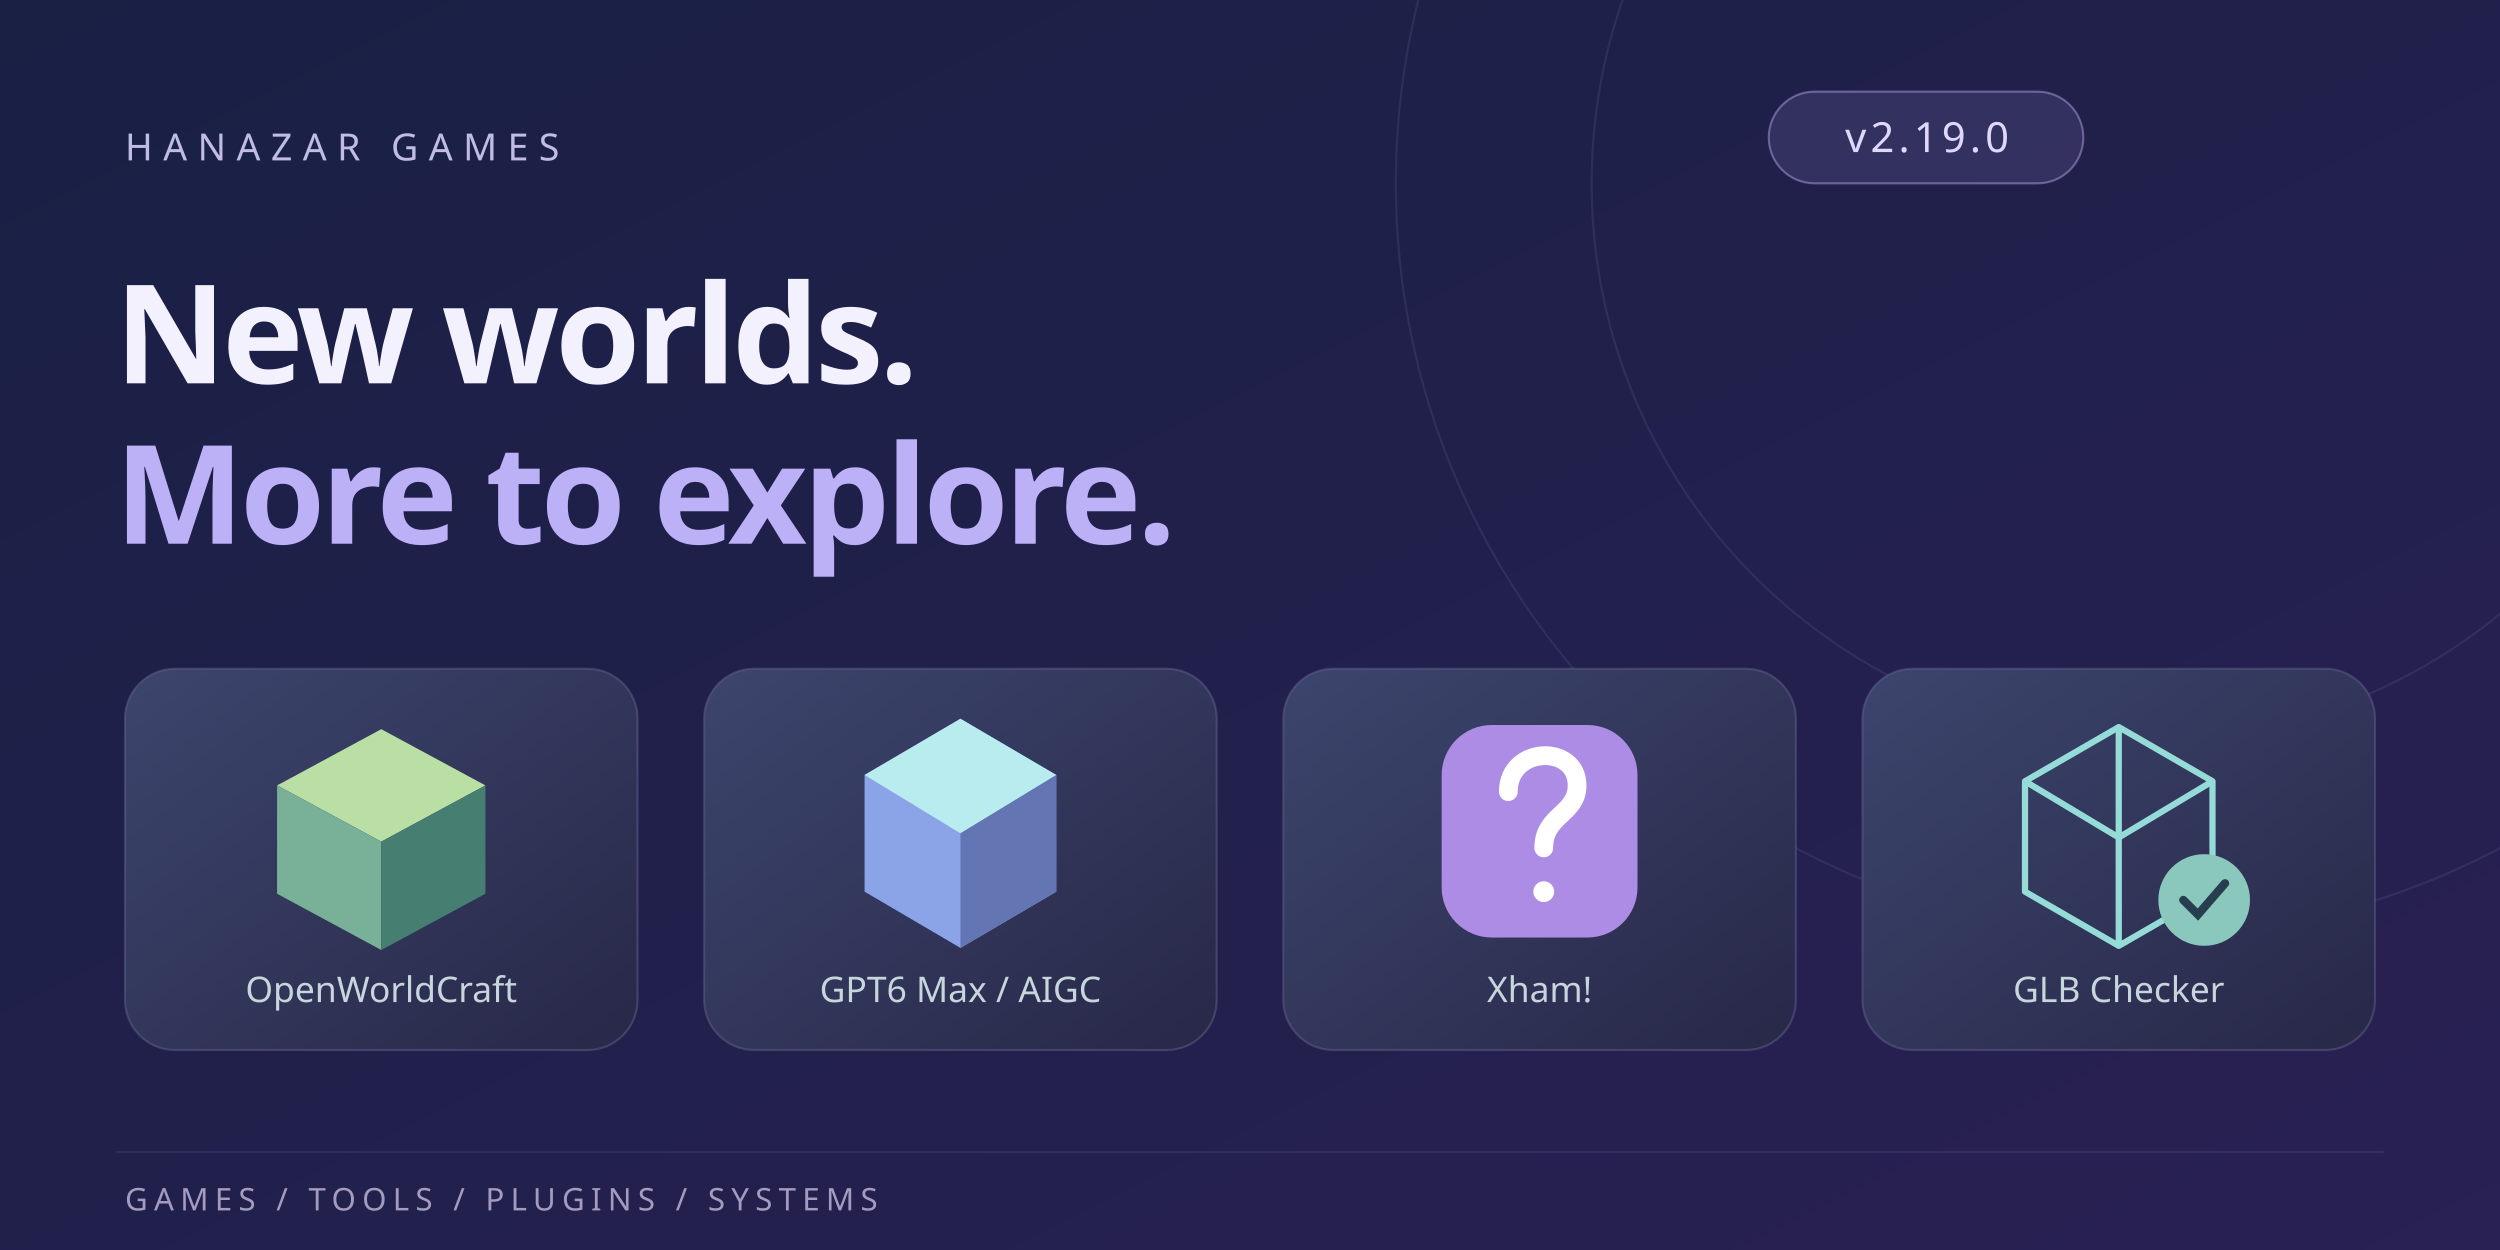
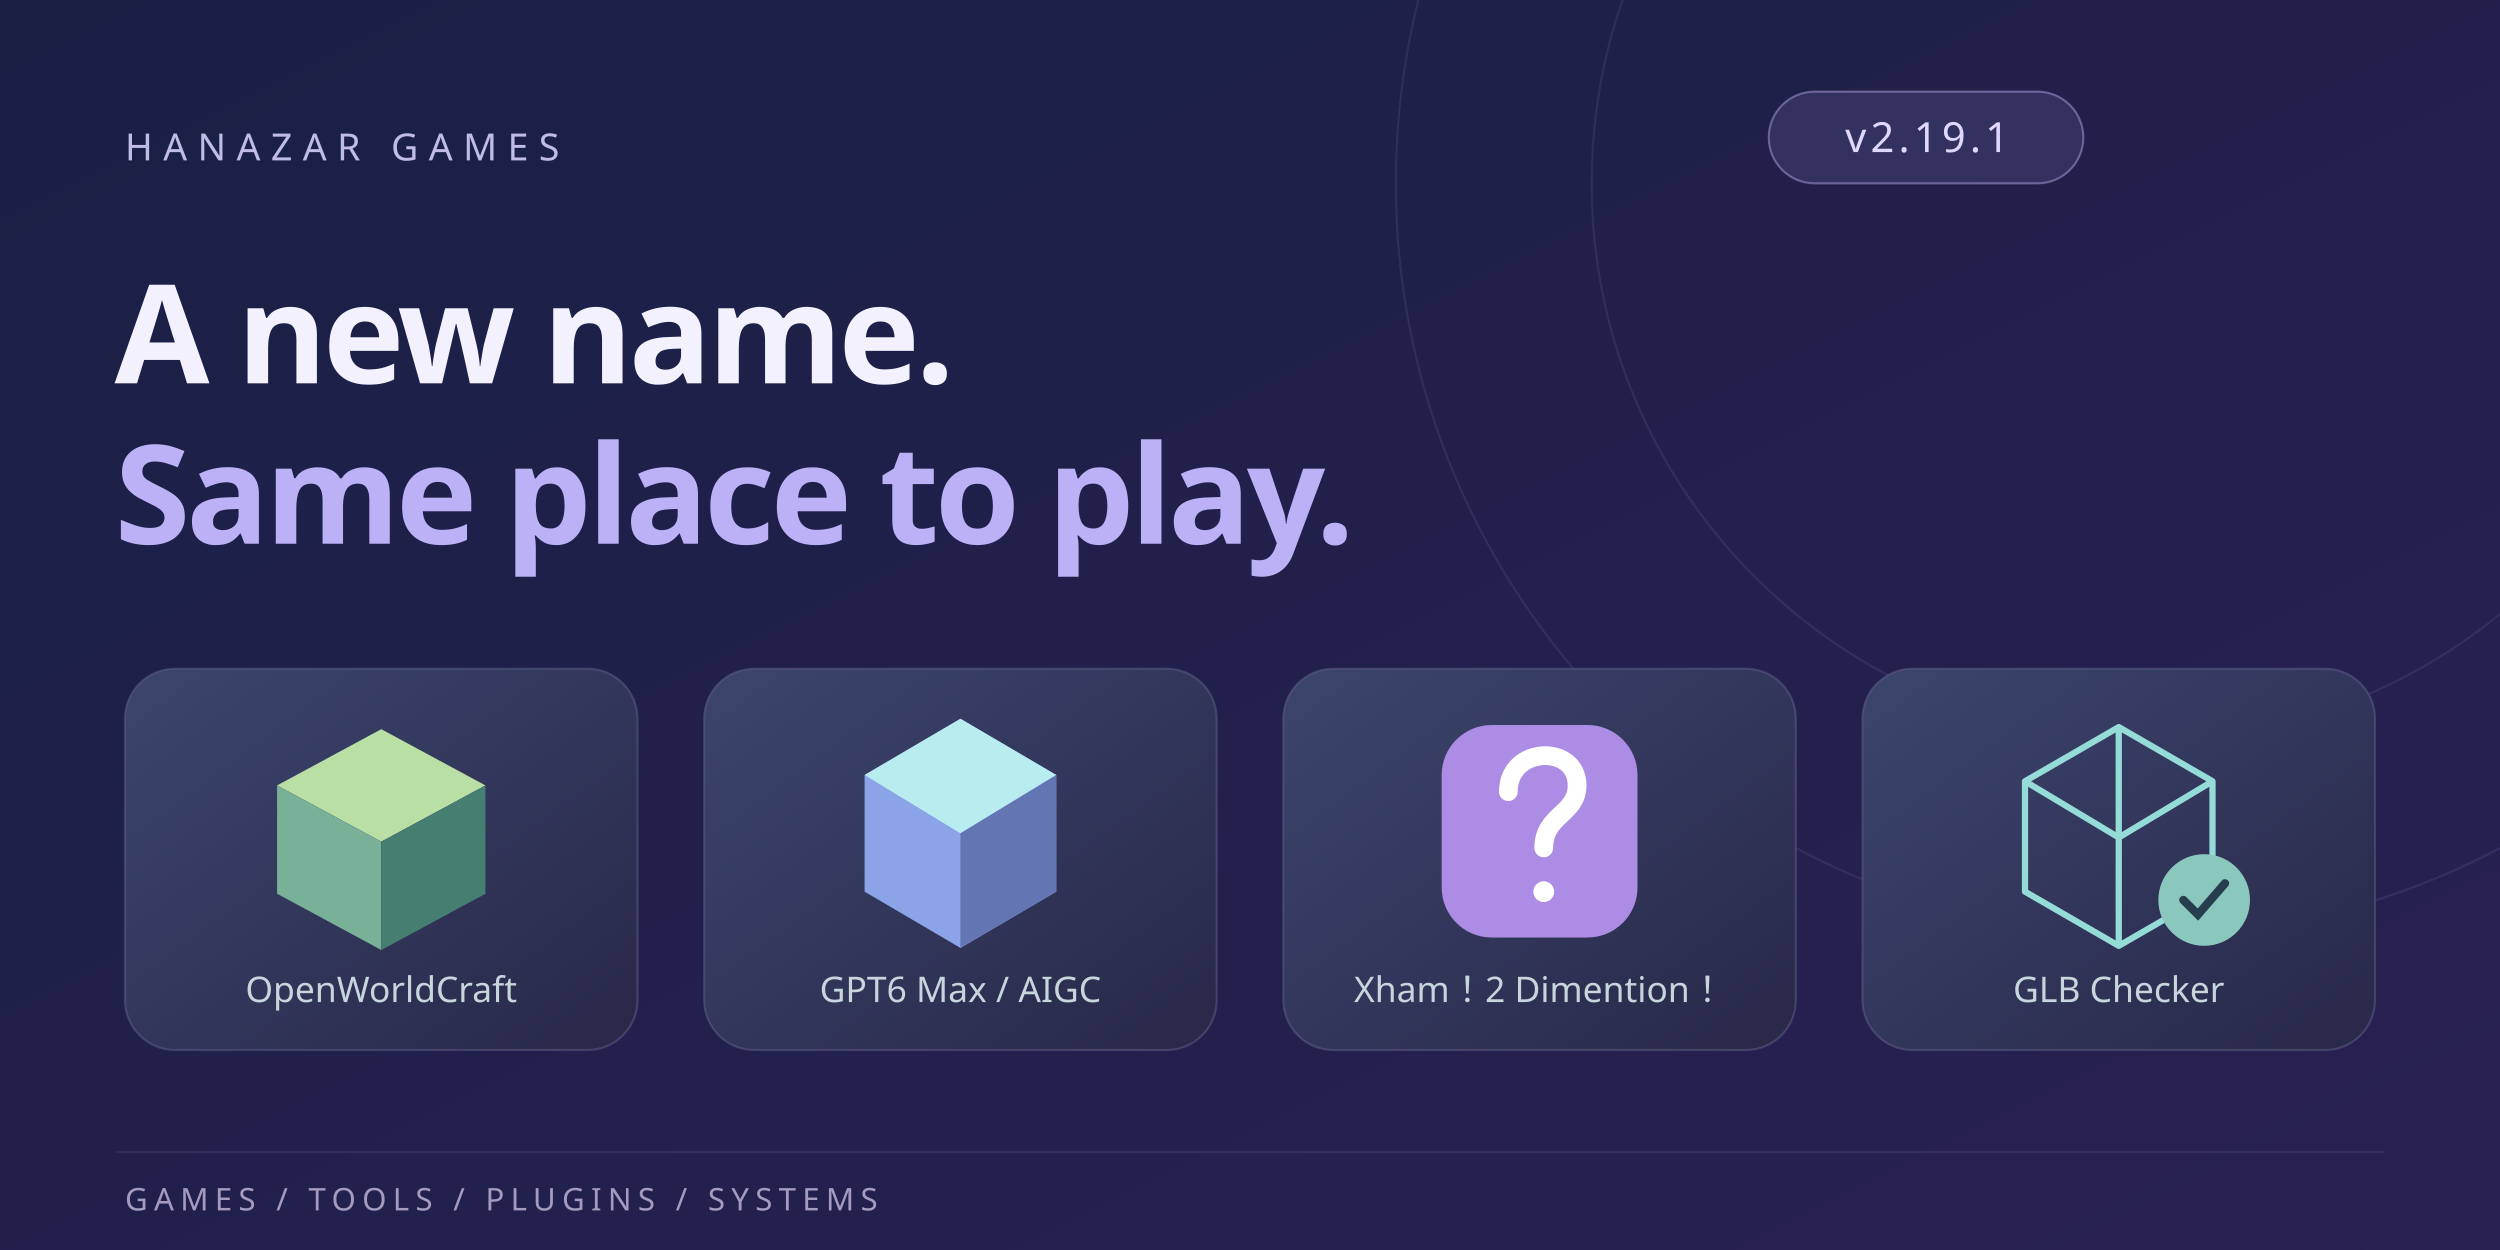
<svg xmlns="http://www.w3.org/2000/svg" width="1200" height="600" viewBox="0 0 1200 600">
  <defs>
    <linearGradient id="bg" x2="1" y2="1">
      <stop stop-color="#192044" />
      <stop offset="1" stop-color="#292053" />
    </linearGradient>
    <linearGradient id="tile" x2="1" y2="1">
      <stop stop-color="#3c456d" />
      <stop offset="1" stop-color="#282848" />
    </linearGradient>
  </defs>
  <path fill="url(#bg)" d="M0 0h1200v600H0z" />
  <g stroke="#a49ae3" stroke-opacity=".12" fill="none">
    <circle cx="1031" cy="88" r="267" />
    <circle cx="1031" cy="88" r="361" />
    <path d="M56 553h1088" />
  </g>
  <g font-family="system-ui, sans-serif">
    <text x="60" y="77" fill="#c0bce6" font-size="18" letter-spacing="5">HANAZAR GAMES</text>
    <rect x="849" y="44" width="151" height="44" rx="22" fill="#c1b1ff" fill-opacity=".12" stroke="#aea1e0" stroke-opacity=".5" />
-     <text x="925" y="73" text-anchor="middle" fill="#e0d7ff" font-size="20" letter-spacing="2">v2.19.0</text>
-     <text x="55" y="184" fill="#f4f1ff" font-size="66" font-weight="750" letter-spacing="-2">New worlds.</text>
-     <text x="55" y="261" fill="#bcb0f6" font-size="66" font-weight="750" letter-spacing="-2">More to explore.</text>
+     <text x="925" y="73" text-anchor="middle" fill="#e0d7ff" font-size="20" letter-spacing="2">v2.19.1</text>
+     <text x="55" y="184" fill="#f4f1ff" font-size="66" font-weight="750" letter-spacing="-2">A new name.</text>
+     <text x="55" y="261" fill="#bcb0f6" font-size="66" font-weight="750" letter-spacing="-2">Same place to play.</text>
  </g>
  <g transform="translate(60 321)">
    <rect width="246" height="183" rx="24" fill="url(#tile)" stroke="#62618b" stroke-opacity=".5" />
    <path d="m123 29 50 27-50 27-50-27Z" fill="#b9dfa4" />
    <path d="m73 56 50 27v52l-50-27Z" fill="#78b098" />
    <path d="m123 83 50-27v52l-50 27Z" fill="#467e72" />
    <text x="123" y="160" text-anchor="middle" fill="#c7d5dd" font-family="system-ui, sans-serif" font-size="17">OpenWorldCraft</text>
  </g>
  <g transform="translate(338 321)">
    <rect width="246" height="183" rx="24" fill="url(#tile)" stroke="#62618b" stroke-opacity=".5" />
    <path d="m123 24 46 27v56l-46 27-46-27V51Z" fill="#8ba4e8" />
    <path d="m123 24 46 27-46 28-46-28Z" fill="#b9ecee" />
    <path d="M123 79v55l46-27V51Z" fill="#6375b3" />
    <text x="123" y="160" text-anchor="middle" fill="#c7d5dd" font-family="system-ui, sans-serif" font-size="17">GPT6 Max / AIGC</text>
  </g>
  <g transform="translate(616 321)">
    <rect width="246" height="183" rx="24" fill="url(#tile)" stroke="#62618b" stroke-opacity=".5" />
    <rect x="76" y="27" width="94" height="102" rx="24" fill="#ac8ce4" />
    <path d="M108 59c0-22 33-23 33-3 0 14-16 14-16 30" fill="none" stroke="white" stroke-width="9" stroke-linecap="round" />
    <circle cx="125" cy="107" r="5" fill="white" />
-     <text x="123" y="160" text-anchor="middle" fill="#c7d5dd" font-family="system-ui, sans-serif" font-size="17">Xham!</text>
+     <text x="123" y="160" text-anchor="middle" fill="#c7d5dd" font-family="system-ui, sans-serif" font-size="17">Xham！2 Dimention！</text>
  </g>
  <g transform="translate(894 321)">
    <rect width="246" height="183" rx="24" fill="url(#tile)" stroke="#62618b" stroke-opacity=".5" />
    <path d="m123 28 45 26v53l-45 26-45-26V54Zm0 105V81m-45-27 45 27 45-27m-45 27V28" fill="none" stroke="#95dbd8" stroke-width="3" stroke-linejoin="round" />
    <circle cx="164" cy="111" r="22" fill="#8ac7bd" />
    <path d="m154 111 7 7 13-15" fill="none" stroke="#263e4e" stroke-width="4" stroke-linecap="round" />
    <text x="123" y="160" text-anchor="middle" fill="#c7d5dd" font-family="system-ui, sans-serif" font-size="17">GLB Checker</text>
  </g>
  <text x="60" y="581" fill="#a49bbe" font-family="system-ui, sans-serif" font-size="15" letter-spacing="3">GAMES / TOOLS / PLUGINS / SYSTEMS</text>
</svg>
